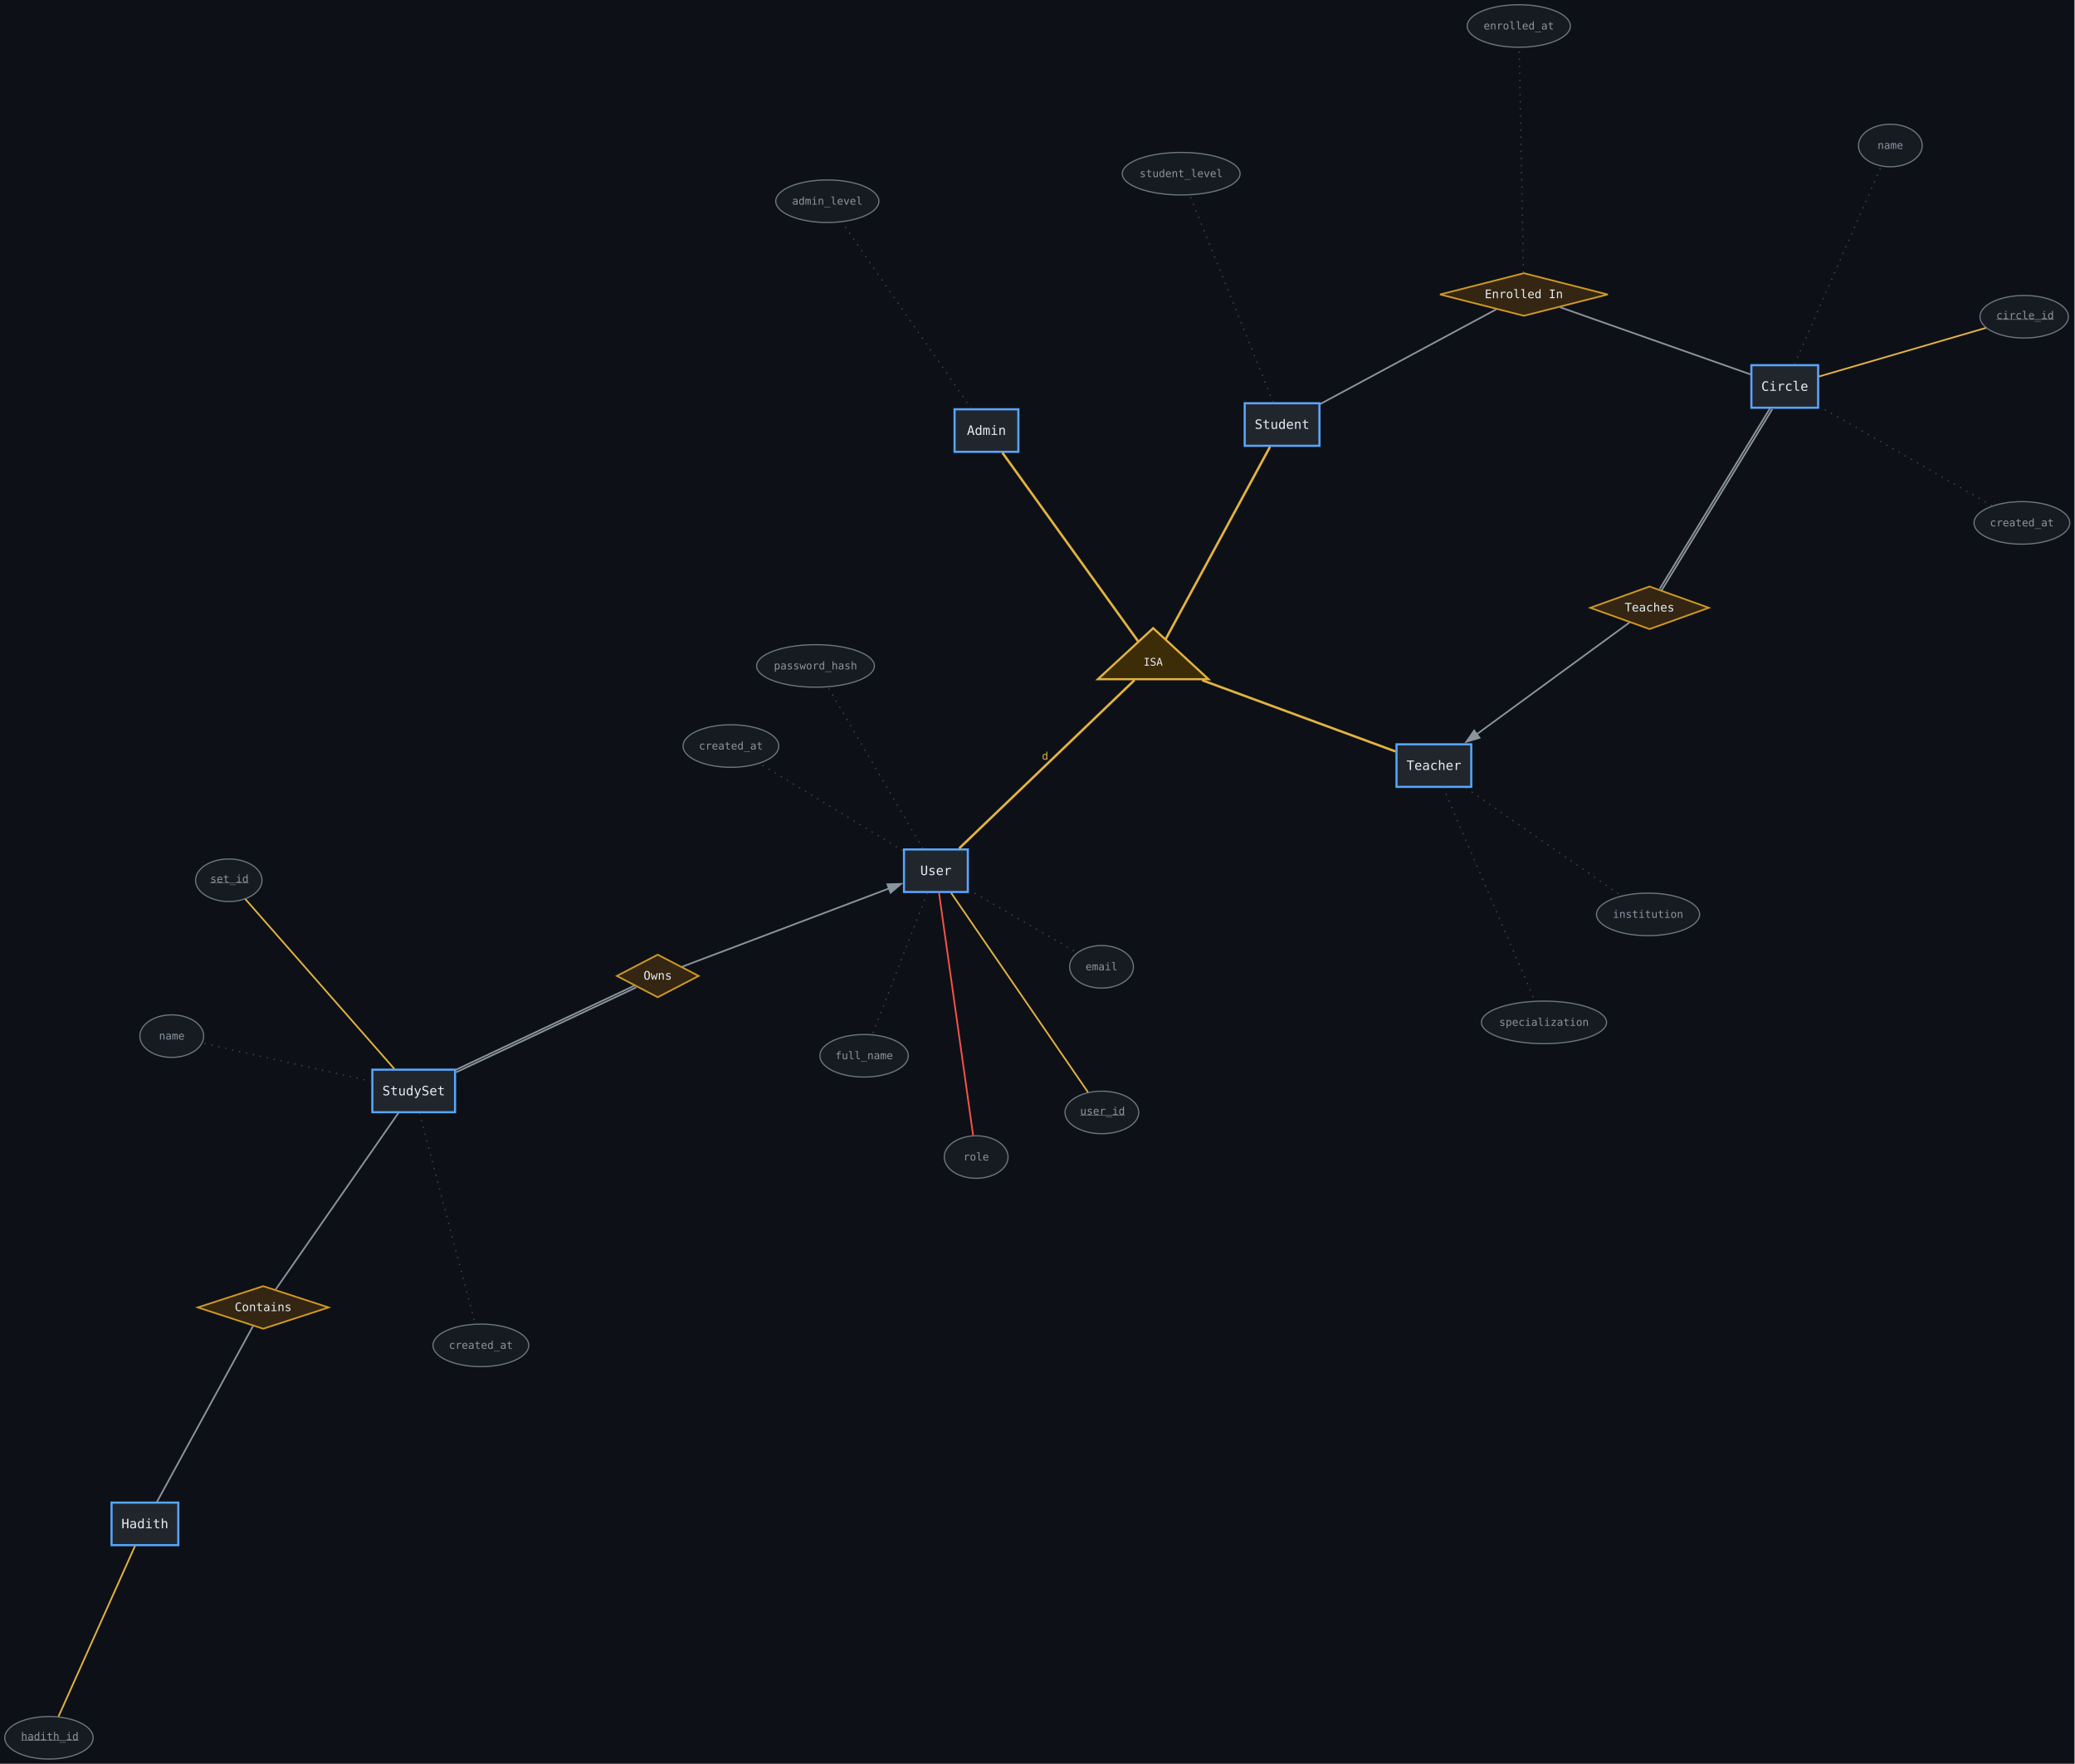
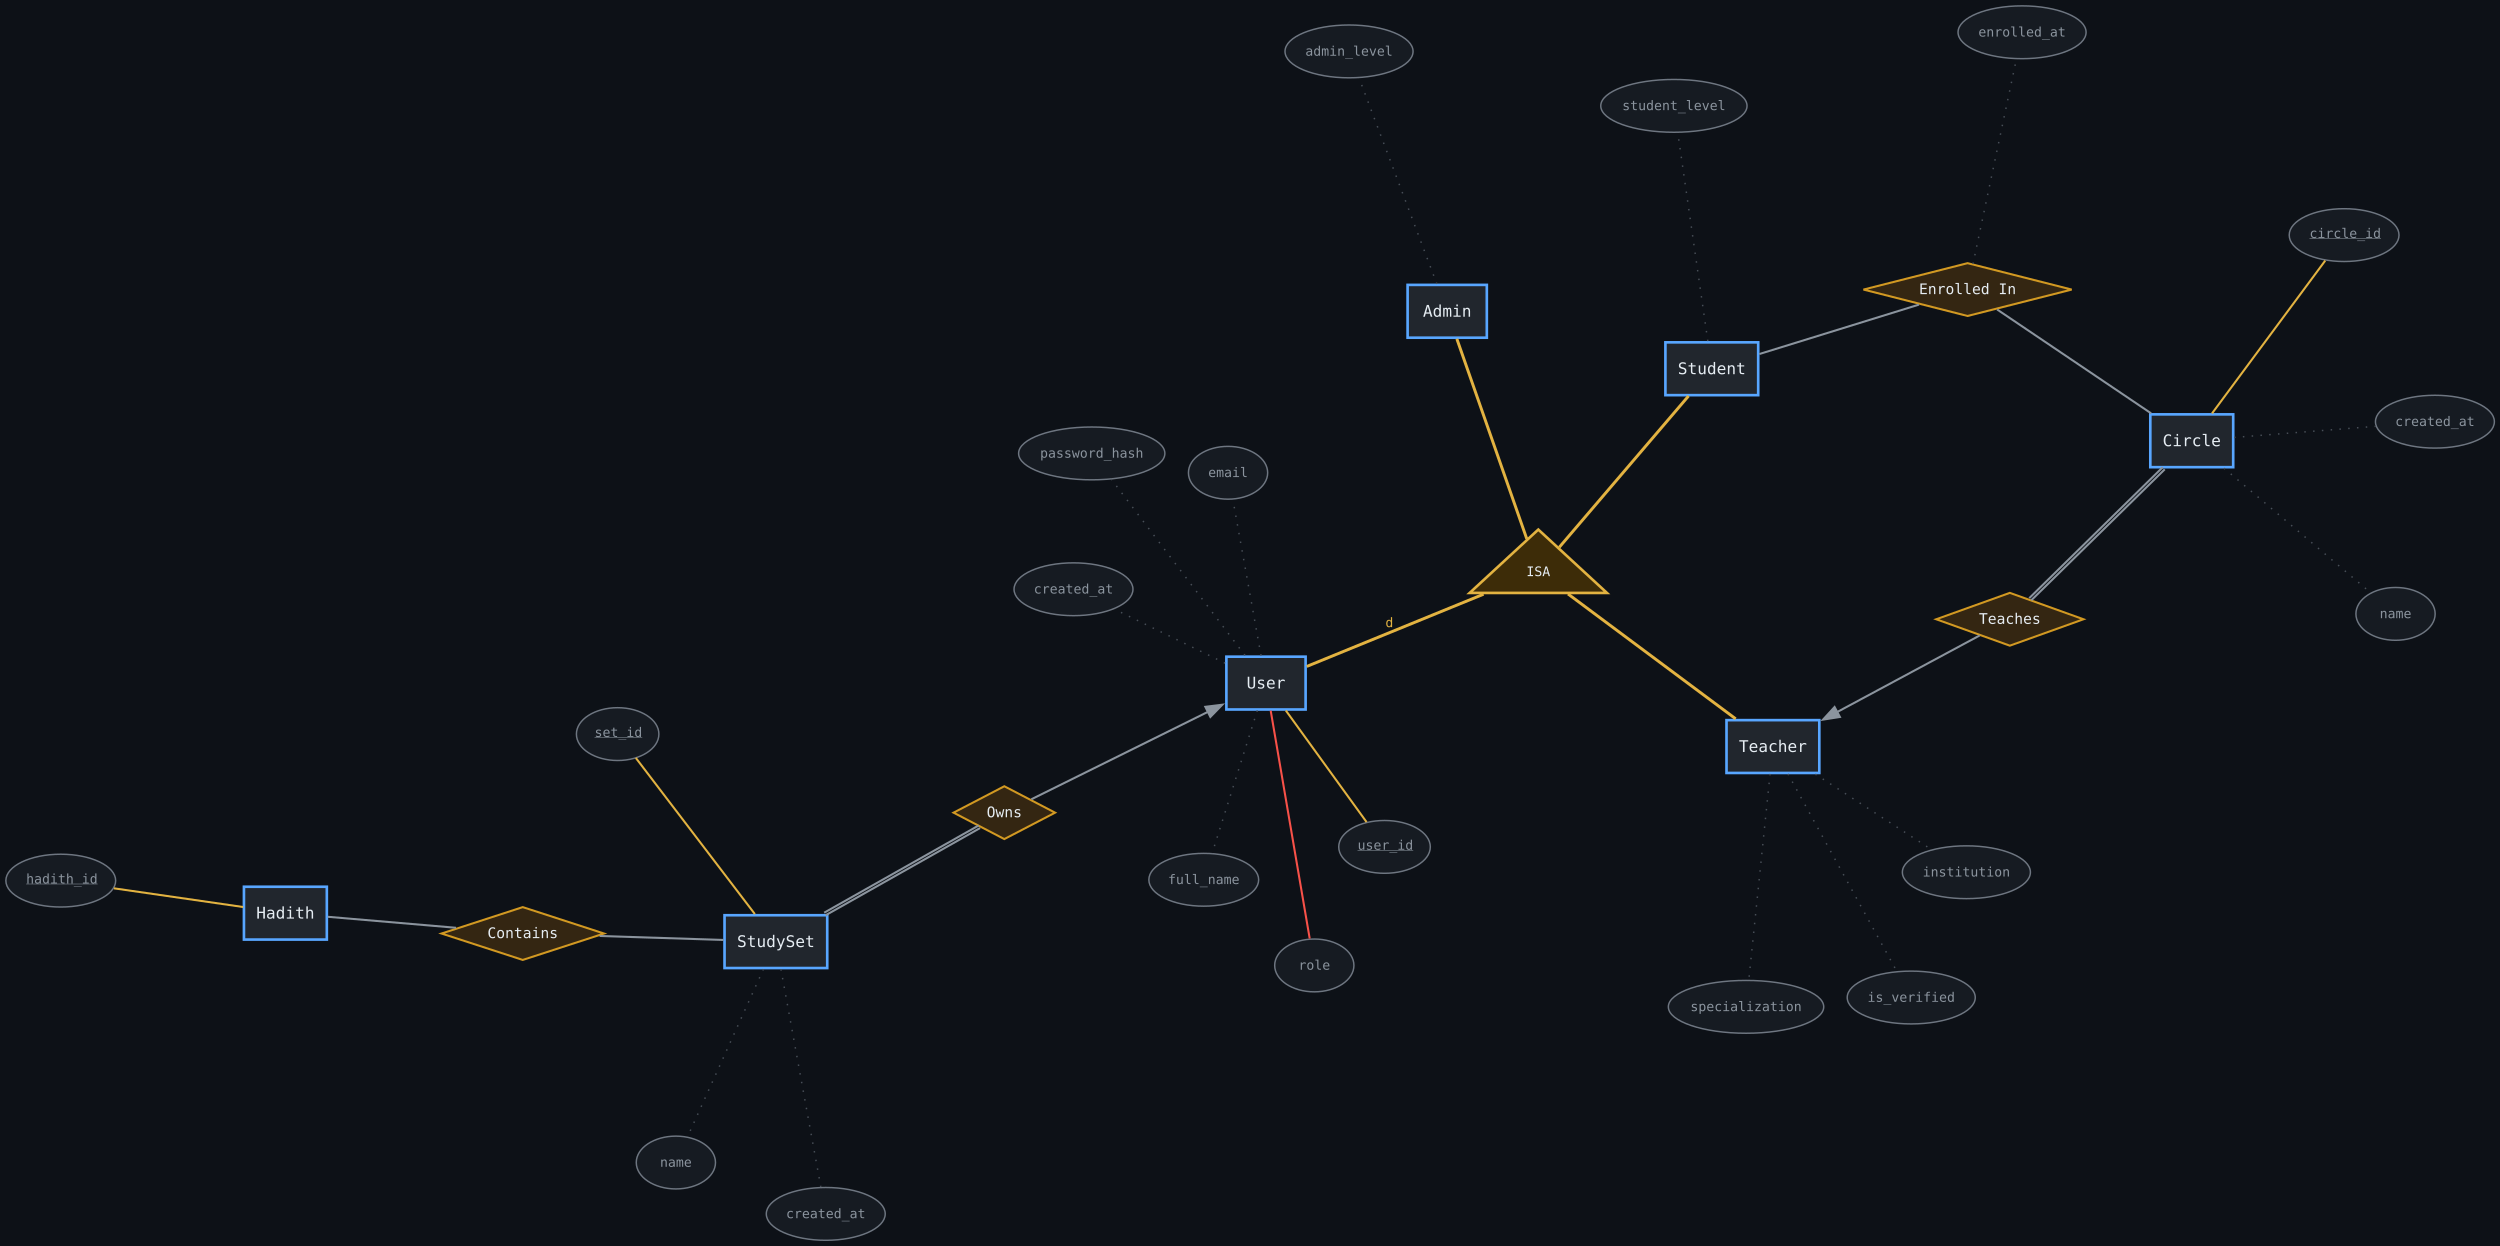
- <svg xmlns="http://www.w3.org/2000/svg" width="1756pt" height="1492pt" viewBox="0.00 0.00 1756.00 1492.00">
-   <g id="graph0" class="graph" transform="scale(1 1) rotate(0) translate(4 1488.41)">
-     <polygon fill="#0d1117" stroke="none" points="-4,4 -4,-1488.41 1751.58,-1488.41 1751.58,4 -4,4" />
+ <svg xmlns="http://www.w3.org/2000/svg" width="1704pt" height="849pt" viewBox="0.00 0.00 1704.00 849.00">
+   <g id="graph0" class="graph" transform="scale(1 1) rotate(0) translate(4 845.39)">
+     <polygon fill="#0d1117" stroke="none" points="-4,4 -4,-845.39 1700.17,-845.39 1700.17,4 -4,4" />
    <g id="node1" class="node">
-       <polygon fill="#21262d" stroke="#58a6ff" stroke-width="1.8" points="815.02,-769.65 761.02,-769.65 761.02,-733.65 815.02,-733.65 815.02,-769.65" />
-       <text xml:space="preserve" text-anchor="middle" x="788.02" y="-747.95" font-family="DejaVu Sans Mono" font-size="11.00" fill="#e6edf3">User</text>
+       <polygon fill="#21262d" stroke="#58a6ff" stroke-width="1.8" points="885.9,-397.8 831.9,-397.8 831.9,-361.8 885.9,-361.8 885.9,-397.8" />
+       <text xml:space="preserve" text-anchor="middle" x="858.9" y="-376.1" font-family="DejaVu Sans Mono" font-size="11.00" fill="#e6edf3">User</text>
    </g>
    <g id="node8" class="node">
-       <polygon fill="#3d2c08" stroke="#e3b341" stroke-width="1.8" points="971.89,-956.91 925.09,-913.71 1018.69,-913.71 971.89,-956.91" />
-       <text xml:space="preserve" text-anchor="middle" x="971.89" y="-925.18" font-family="DejaVu Sans Mono" font-size="9.00" fill="#e6edf3">ISA</text>
+       <polygon fill="#3d2c08" stroke="#e3b341" stroke-width="1.8" points="1044.5,-484.44 997.7,-441.24 1091.3,-441.24 1044.5,-484.44" />
+       <text xml:space="preserve" text-anchor="middle" x="1044.5" y="-452.71" font-family="DejaVu Sans Mono" font-size="9.00" fill="#e6edf3">ISA</text>
+     </g>
+     <g id="edge20" class="edge">
+       <path fill="none" stroke="#e3b341" stroke-width="2" d="M886.68,-391.15C918.74,-404.25 971.6,-425.85 1007.21,-440.4" />
+       <text xml:space="preserve" text-anchor="middle" x="942.99" y="-417.93" font-family="DejaVu Sans Mono" font-size="9.00" fill="#e3b341">d</text>
+     </g>
+     <g id="node11" class="node">
+       <polygon fill="#342612" stroke="#d29922" stroke-width="1.4" points="680.54,-309.48 645.93,-291.48 680.54,-273.48 715.15,-291.48 680.54,-309.48" />
+       <text xml:space="preserve" text-anchor="middle" x="680.54" y="-288.35" font-family="DejaVu Sans Mono" font-size="10.00" fill="#e6edf3">Owns</text>
+     </g>
+     <g id="edge28" class="edge">
+       <path fill="none" stroke="#8b949e" stroke-width="1.4" d="M819.52,-360.3C782.02,-341.73 727.24,-314.6 698.96,-300.6" />
+       <polygon fill="#8b949e" stroke="#8b949e" stroke-width="1.4" points="817.56,-363.63 829.13,-365.06 820.98,-356.72 817.56,-363.63" />
+     </g>
+     <g id="node13" class="node">
+       <ellipse fill="#161b22" stroke="#6e7681" cx="939.69" cy="-268.15" rx="31.21" ry="18" />
+       <text xml:space="preserve" text-anchor="start" x="921.31" y="-266.22" font-family="DejaVu Sans Mono" text-decoration="underline" font-size="9.00" fill="#8b949e">user_id</text>
+     </g>
+     <g id="edge1" class="edge">
+       <path fill="none" stroke="#e3b341" stroke-width="1.4" d="M872.42,-361.11C887.78,-339.88 912.64,-305.53 927.45,-285.07" />
+     </g>
+     <g id="node14" class="node">
+       <ellipse fill="#161b22" stroke="#6e7681" cx="833.04" cy="-523.15" rx="27" ry="18" />
+       <text xml:space="preserve" text-anchor="middle" x="833.04" y="-520.23" font-family="DejaVu Sans Mono" font-size="9.00" fill="#8b949e">email</text>
+     </g>
+     <g id="edge2" class="edge">
+       <path fill="none" stroke="#484f58" stroke-dasharray="1,5" d="M855.52,-398.54C850.53,-426.16 841.27,-477.49 836.34,-504.86" />
+     </g>
+     <g id="node15" class="node">
+       <ellipse fill="#161b22" stroke="#6e7681" cx="740.13" cy="-536.34" rx="49.85" ry="18" />
+       <text xml:space="preserve" text-anchor="middle" x="740.13" y="-533.42" font-family="DejaVu Sans Mono" font-size="9.00" fill="#8b949e">password_hash</text>
+     </g>
+     <g id="edge3" class="edge">
+       <path fill="none" stroke="#484f58" stroke-dasharray="1,5" d="M844.57,-398.68C821.37,-429.26 775.92,-489.17 753.41,-518.84" />
+     </g>
+     <g id="node16" class="node">
+       <ellipse fill="#161b22" stroke="#6e7681" cx="816.48" cy="-245.74" rx="37.42" ry="18" />
+       <text xml:space="preserve" text-anchor="middle" x="816.48" y="-242.81" font-family="DejaVu Sans Mono" font-size="9.00" fill="#8b949e">full_name</text>
+     </g>
+     <g id="edge4" class="edge">
+       <path fill="none" stroke="#484f58" stroke-dasharray="1,5" d="M853,-361.16C844.85,-335.4 830.24,-289.23 822.19,-263.79" />
+     </g>
+     <g id="node17" class="node">
+       <ellipse fill="#161b22" stroke="#6e7681" cx="891.83" cy="-187.35" rx="27" ry="18" />
+       <text xml:space="preserve" text-anchor="middle" x="891.83" y="-184.43" font-family="DejaVu Sans Mono" font-size="9.00" fill="#8b949e">role</text>
+     </g>
+     <g id="edge5" class="edge">
+       <path fill="none" stroke="#f85149" stroke-width="1.4" d="M862.11,-360.99C868.44,-324.01 882.43,-242.25 888.69,-205.67" />
+     </g>
+     <g id="node18" class="node">
+       <ellipse fill="#161b22" stroke="#6e7681" cx="727.7" cy="-443.75" rx="40.53" ry="18" />
+       <text xml:space="preserve" text-anchor="middle" x="727.7" y="-440.83" font-family="DejaVu Sans Mono" font-size="9.00" fill="#8b949e">created_at</text>
+     </g>
+     <g id="edge6" class="edge">
+       <path fill="none" stroke="#484f58" stroke-dasharray="1,5" d="M831.07,-393.36C808.81,-404.21 777.73,-419.36 755.48,-430.21" />
+     </g>
+     <g id="node2" class="node">
+       <polygon fill="#21262d" stroke="#58a6ff" stroke-width="1.8" points="1194.39,-612.05 1131.14,-612.05 1131.14,-576.05 1194.39,-576.05 1194.39,-612.05" />
+       <text xml:space="preserve" text-anchor="middle" x="1162.76" y="-590.35" font-family="DejaVu Sans Mono" font-size="11.00" fill="#e6edf3">Student</text>
+     </g>
+     <g id="node10" class="node">
+       <polygon fill="#342612" stroke="#d29922" stroke-width="1.4" points="1337.09,-666.02 1266.14,-648.02 1337.09,-630.02 1408.05,-648.02 1337.09,-666.02" />
+       <text xml:space="preserve" text-anchor="middle" x="1337.09" y="-644.9" font-family="DejaVu Sans Mono" font-size="10.00" fill="#e6edf3">Enrolled In</text>
+     </g>
+     <g id="edge26" class="edge">
+       <path fill="none" stroke="#8b949e" stroke-width="1.4" d="M1195.14,-604.08C1226.16,-613.68 1272.74,-628.1 1304,-637.78" />
+     </g>
+     <g id="node19" class="node">
+       <ellipse fill="#161b22" stroke="#6e7681" cx="1136.93" cy="-773.24" rx="49.85" ry="18" />
+       <text xml:space="preserve" text-anchor="middle" x="1136.93" y="-770.32" font-family="DejaVu Sans Mono" font-size="9.00" fill="#8b949e">student_level</text>
+     </g>
+     <g id="edge7" class="edge">
+       <path fill="none" stroke="#484f58" stroke-dasharray="1,5" d="M1160.05,-612.89C1155.06,-647.49 1144.5,-720.72 1139.57,-754.93" />
+     </g>
+     <g id="node3" class="node">
+       <polygon fill="#21262d" stroke="#58a6ff" stroke-width="1.8" points="1236.04,-354.54 1172.79,-354.54 1172.79,-318.54 1236.04,-318.54 1236.04,-354.54" />
+       <text xml:space="preserve" text-anchor="middle" x="1204.41" y="-332.84" font-family="DejaVu Sans Mono" font-size="11.00" fill="#e6edf3">Teacher</text>
+     </g>
+     <g id="node9" class="node">
+       <polygon fill="#342612" stroke="#d29922" stroke-width="1.4" points="1365.9,-441.3 1315.72,-423.3 1365.9,-405.3 1416.09,-423.3 1365.9,-441.3" />
+       <text xml:space="preserve" text-anchor="middle" x="1365.9" y="-420.17" font-family="DejaVu Sans Mono" font-size="10.00" fill="#e6edf3">Teaches</text>
+     </g>
+     <g id="edge24" class="edge">
+       <path fill="none" stroke="#8b949e" stroke-width="1.4" d="M1247.88,-359.89C1279.55,-376.91 1321.02,-399.19 1345.43,-412.3" />
+       <polygon fill="#8b949e" stroke="#8b949e" stroke-width="1.4" points="1250.08,-356.71 1238.57,-354.89 1246.44,-363.49 1250.08,-356.71" />
+     </g>
+     <g id="node20" class="node">
+       <ellipse fill="#161b22" stroke="#6e7681" cx="1336.29" cy="-250.87" rx="43.64" ry="18" />
+       <text xml:space="preserve" text-anchor="middle" x="1336.29" y="-247.95" font-family="DejaVu Sans Mono" font-size="9.00" fill="#8b949e">institution</text>
+     </g>
+     <g id="edge8" class="edge">
+       <path fill="none" stroke="#484f58" stroke-dasharray="1,5" d="M1233.35,-317.74C1257.16,-302.28 1290.48,-280.63 1312.7,-266.2" />
+     </g>
+     <g id="node21" class="node">
+       <ellipse fill="#161b22" stroke="#6e7681" cx="1186.1" cy="-159.13" rx="52.96" ry="18" />
+       <text xml:space="preserve" text-anchor="middle" x="1186.1" y="-156.2" font-family="DejaVu Sans Mono" font-size="9.00" fill="#8b949e">specialization</text>
+     </g>
+     <g id="edge9" class="edge">
+       <path fill="none" stroke="#484f58" stroke-dasharray="1,5" d="M1202.49,-317.89C1198.96,-283.73 1191.51,-211.5 1188,-177.53" />
+     </g>
+     <g id="node22" class="node">
+       <ellipse fill="#161b22" stroke="#6e7681" cx="1298.7" cy="-165.48" rx="43.64" ry="18" />
+       <text xml:space="preserve" text-anchor="middle" x="1298.7" y="-162.55" font-family="DejaVu Sans Mono" font-size="9.00" fill="#8b949e">is_verified</text>
+     </g>
+     <g id="edge10" class="edge">
+       <path fill="none" stroke="#484f58" stroke-dasharray="1,5" d="M1214.68,-317.91C1232.96,-284.74 1270.91,-215.9 1288.87,-183.32" />
+     </g>
+     <g id="node4" class="node">
+       <polygon fill="#21262d" stroke="#58a6ff" stroke-width="1.8" points="1009.42,-651.21 955.42,-651.21 955.42,-615.21 1009.42,-615.21 1009.42,-651.21" />
+       <text xml:space="preserve" text-anchor="middle" x="982.42" y="-629.51" font-family="DejaVu Sans Mono" font-size="11.00" fill="#e6edf3">Admin</text>
+     </g>
+     <g id="node23" class="node">
+       <ellipse fill="#161b22" stroke="#6e7681" cx="915.5" cy="-810.35" rx="43.64" ry="18" />
+       <text xml:space="preserve" text-anchor="middle" x="915.5" y="-807.42" font-family="DejaVu Sans Mono" font-size="9.00" fill="#8b949e">admin_level</text>
+     </g>
+     <g id="edge11" class="edge">
+       <path fill="none" stroke="#484f58" stroke-dasharray="1,5" d="M975.38,-651.84C962.46,-686.03 935.12,-758.43 922.34,-792.24" />
+     </g>
+     <g id="node5" class="node">
+       <polygon fill="#21262d" stroke="#58a6ff" stroke-width="1.8" points="1518.15,-562.96 1461.65,-562.96 1461.65,-526.96 1518.15,-526.96 1518.15,-562.96" />
+       <text xml:space="preserve" text-anchor="middle" x="1489.9" y="-541.26" font-family="DejaVu Sans Mono" font-size="11.00" fill="#e6edf3">Circle</text>
+     </g>
+     <g id="edge25" class="edge">
+       <path fill="none" stroke="#8b949e" stroke-width="1.4" d="M1470.1,-526.93C1444.96,-502.27 1401.38,-459.51 1379.13,-437.68" />
+       <path fill="none" stroke="#8b949e" stroke-width="1.4" d="M1471.5,-525.51C1446.36,-500.84 1402.78,-458.08 1380.53,-436.25" />
+     </g>
+     <g id="edge27" class="edge">
+       <path fill="none" stroke="#8b949e" stroke-width="1.4" d="M1462.23,-563.63C1431.96,-584.04 1384.16,-616.28 1357.25,-634.43" />
+     </g>
+     <g id="node25" class="node">
+       <ellipse fill="#161b22" stroke="#6e7681" cx="1593.75" cy="-685.14" rx="37.42" ry="18" />
+       <text xml:space="preserve" text-anchor="start" x="1570.13" y="-683.22" font-family="DejaVu Sans Mono" text-decoration="underline" font-size="9.00" fill="#8b949e">circle_id</text>
+     </g>
+     <g id="edge13" class="edge">
+       <path fill="none" stroke="#e3b341" stroke-width="1.4" d="M1503.69,-563.58C1523.89,-590.84 1561.23,-641.24 1580.89,-667.77" />
+     </g>
+     <g id="node26" class="node">
+       <ellipse fill="#161b22" stroke="#6e7681" cx="1628.8" cy="-426.97" rx="27" ry="18" />
+       <text xml:space="preserve" text-anchor="middle" x="1628.8" y="-424.04" font-family="DejaVu Sans Mono" font-size="9.00" fill="#8b949e">name</text>
+     </g>
+     <g id="edge14" class="edge">
+       <path fill="none" stroke="#484f58" stroke-dasharray="1,5" d="M1511.91,-526.27C1539.75,-502.61 1587.09,-462.4 1612.12,-441.13" />
+     </g>
+     <g id="node27" class="node">
+       <ellipse fill="#161b22" stroke="#6e7681" cx="1655.64" cy="-557.97" rx="40.53" ry="18" />
+       <text xml:space="preserve" text-anchor="middle" x="1655.64" y="-555.05" font-family="DejaVu Sans Mono" font-size="9.00" fill="#8b949e">created_at</text>
+     </g>
+     <g id="edge15" class="edge">
+       <path fill="none" stroke="#484f58" stroke-dasharray="1,5" d="M1518.77,-547.23C1545.48,-549.33 1585.45,-552.46 1615.31,-554.81" />
+     </g>
+     <g id="node6" class="node">
+       <polygon fill="#21262d" stroke="#58a6ff" stroke-width="1.8" points="559.84,-221.57 489.84,-221.57 489.84,-185.57 559.84,-185.57 559.84,-221.57" />
+       <text xml:space="preserve" text-anchor="middle" x="524.84" y="-199.87" font-family="DejaVu Sans Mono" font-size="11.00" fill="#e6edf3">StudySet</text>
+     </g>
+     <g id="edge29" class="edge">
+       <path fill="none" stroke="#8b949e" stroke-width="1.4" d="M558.74,-221.56C591.08,-239.82 638.82,-266.78 664.02,-281" />
+       <path fill="none" stroke="#8b949e" stroke-width="1.4" d="M557.75,-223.3C590.1,-241.56 637.84,-268.52 663.04,-282.74" />
+     </g>
+     <g id="node12" class="node">
+       <polygon fill="#342612" stroke="#d29922" stroke-width="1.4" points="352.3,-227.1 296.93,-209.1 352.3,-191.1 407.68,-209.1 352.3,-227.1" />
+       <text xml:space="preserve" text-anchor="middle" x="352.3" y="-205.98" font-family="DejaVu Sans Mono" font-size="10.00" fill="#e6edf3">Contains</text>
+     </g>
+     <g id="edge30" class="edge">
+       <path fill="none" stroke="#8b949e" stroke-width="1.4" d="M489.09,-204.72C464.71,-205.5 432.02,-206.55 404.71,-207.42" />
+     </g>
+     <g id="node28" class="node">
+       <ellipse fill="#161b22" stroke="#6e7681" cx="416.99" cy="-345.03" rx="28.11" ry="18" />
+       <text xml:space="preserve" text-anchor="start" x="401.24" y="-343.11" font-family="DejaVu Sans Mono" text-decoration="underline" font-size="9.00" fill="#8b949e">set_id</text>
+     </g>
+     <g id="edge16" class="edge">
+       <path fill="none" stroke="#e3b341" stroke-width="1.4" d="M510.52,-222.36C489.21,-250.31 449.49,-302.4 429.36,-328.8" />
+     </g>
+     <g id="node29" class="node">
+       <ellipse fill="#161b22" stroke="#6e7681" cx="456.68" cy="-53.01" rx="27" ry="18" />
+       <text xml:space="preserve" text-anchor="middle" x="456.68" y="-50.09" font-family="DejaVu Sans Mono" font-size="9.00" fill="#8b949e">name</text>
+     </g>
+     <g id="edge17" class="edge">
+       <path fill="none" stroke="#484f58" stroke-dasharray="1,5" d="M516.35,-184.81C503.07,-155.48 477.59,-99.2 464.64,-70.61" />
+     </g>
+     <g id="node30" class="node">
+       <ellipse fill="#161b22" stroke="#6e7681" cx="558.84" cy="-18" rx="40.53" ry="18" />
+       <text xml:space="preserve" text-anchor="middle" x="558.84" y="-15.07" font-family="DejaVu Sans Mono" font-size="9.00" fill="#8b949e">created_at</text>
+     </g>
+     <g id="edge18" class="edge">
+       <path fill="none" stroke="#484f58" stroke-dasharray="1,5" d="M528.29,-184.76C534.84,-149 549.01,-71.67 555.49,-36.31" />
+     </g>
+     <g id="node7" class="node">
+       <polygon fill="#21262d" stroke="#58a6ff" stroke-width="1.8" points="218.77,-240.98 162.27,-240.98 162.27,-204.98 218.77,-204.98 218.77,-240.98" />
+       <text xml:space="preserve" text-anchor="middle" x="190.52" y="-219.28" font-family="DejaVu Sans Mono" font-size="11.00" fill="#e6edf3">Hadith</text>
+     </g>
+     <g id="edge31" class="edge">
+       <path fill="none" stroke="#8b949e" stroke-width="1.4" d="M219.44,-220.5C243.71,-218.42 278.8,-215.41 306.82,-213.01" />
+     </g>
+     <g id="node31" class="node">
+       <ellipse fill="#161b22" stroke="#6e7681" cx="37.42" cy="-245.16" rx="37.42" ry="18" />
+       <text xml:space="preserve" text-anchor="start" x="13.8" y="-243.23" font-family="DejaVu Sans Mono" text-decoration="underline" font-size="9.00" fill="#8b949e">hadith_id</text>
    </g>
    <g id="edge19" class="edge">
-       <path fill="none" stroke="#e3b341" stroke-width="2" d="M807.7,-770.53C844.38,-805.74 922.54,-880.75 956.07,-912.93" />
-       <text xml:space="preserve" text-anchor="middle" x="880.44" y="-845.57" font-family="DejaVu Sans Mono" font-size="9.00" fill="#e3b341">d</text>
-     </g>
-     <g id="node11" class="node">
-       <polygon fill="#342612" stroke="#d29922" stroke-width="1.4" points="552.62,-680.62 518.01,-662.62 552.62,-644.62 587.24,-662.62 552.62,-680.62" />
-       <text xml:space="preserve" text-anchor="middle" x="552.62" y="-659.5" font-family="DejaVu Sans Mono" font-size="10.00" fill="#e6edf3">Owns</text>
-     </g>
-     <g id="edge27" class="edge">
-       <path fill="none" stroke="#8b949e" stroke-width="1.4" d="M748.53,-736.71C698.07,-717.63 612.57,-685.29 573.38,-670.47" />
-       <polygon fill="#8b949e" stroke="#8b949e" stroke-width="1.4" points="746.92,-740.22 758.57,-740.51 749.65,-733.02 746.92,-740.22" />
-     </g>
-     <g id="node13" class="node">
-       <ellipse fill="#161b22" stroke="#6e7681" cx="928.47" cy="-547.13" rx="31.21" ry="18" />
-       <text xml:space="preserve" text-anchor="start" x="910.09" y="-545.21" font-family="DejaVu Sans Mono" text-decoration="underline" font-size="9.00" fill="#8b949e">user_id</text>
-     </g>
-     <g id="edge1" class="edge">
-       <path fill="none" stroke="#e3b341" stroke-width="1.4" d="M800.98,-732.78C828.15,-693.22 890.68,-602.16 916.74,-564.22" />
-     </g>
-     <g id="node14" class="node">
-       <ellipse fill="#161b22" stroke="#6e7681" cx="928.19" cy="-670.34" rx="27" ry="18" />
-       <text xml:space="preserve" text-anchor="middle" x="928.19" y="-667.41" font-family="DejaVu Sans Mono" font-size="9.00" fill="#8b949e">email</text>
-     </g>
-     <g id="edge2" class="edge">
-       <path fill="none" stroke="#484f58" stroke-dasharray="1,5" d="M815.71,-735.59C842.68,-719.94 883.06,-696.52 907.39,-682.4" />
-     </g>
-     <g id="node15" class="node">
-       <ellipse fill="#161b22" stroke="#6e7681" cx="686.14" cy="-924.93" rx="49.85" ry="18" />
-       <text xml:space="preserve" text-anchor="middle" x="686.14" y="-922.01" font-family="DejaVu Sans Mono" font-size="9.00" fill="#8b949e">password_hash</text>
-     </g>
-     <g id="edge3" class="edge">
-       <path fill="none" stroke="#484f58" stroke-dasharray="1,5" d="M776.92,-770.52C757.17,-804.12 716.17,-873.86 696.76,-906.86" />
-     </g>
-     <g id="node16" class="node">
-       <ellipse fill="#161b22" stroke="#6e7681" cx="727.26" cy="-595.07" rx="37.42" ry="18" />
-       <text xml:space="preserve" text-anchor="middle" x="727.26" y="-592.14" font-family="DejaVu Sans Mono" font-size="9.00" fill="#8b949e">full_name</text>
-     </g>
-     <g id="edge4" class="edge">
-       <path fill="none" stroke="#484f58" stroke-dasharray="1,5" d="M780.69,-732.76C768.89,-702.34 745.81,-642.89 734.24,-613.06" />
-     </g>
-     <g id="node17" class="node">
-       <ellipse fill="#161b22" stroke="#6e7681" cx="822.09" cy="-509.39" rx="27" ry="18" />
-       <text xml:space="preserve" text-anchor="middle" x="822.09" y="-506.46" font-family="DejaVu Sans Mono" font-size="9.00" fill="#8b949e">role</text>
-     </g>
-     <g id="edge5" class="edge">
-       <path fill="none" stroke="#f85149" stroke-width="1.4" d="M790.64,-733.04C796.99,-687.84 813.19,-572.66 819.51,-527.73" />
-     </g>
-     <g id="node18" class="node">
-       <ellipse fill="#161b22" stroke="#6e7681" cx="614.56" cy="-857.16" rx="40.53" ry="18" />
-       <text xml:space="preserve" text-anchor="middle" x="614.56" y="-854.23" font-family="DejaVu Sans Mono" font-size="9.00" fill="#8b949e">created_at</text>
-     </g>
-     <g id="edge6" class="edge">
-       <path fill="none" stroke="#484f58" stroke-dasharray="1,5" d="M760.15,-768.6C726.54,-789.05 670.59,-823.08 638.73,-842.46" />
-     </g>
-     <g id="node2" class="node">
-       <polygon fill="#21262d" stroke="#58a6ff" stroke-width="1.8" points="1112.61,-1147.2 1049.36,-1147.2 1049.36,-1111.2 1112.61,-1111.2 1112.61,-1147.2" />
-       <text xml:space="preserve" text-anchor="middle" x="1080.99" y="-1125.5" font-family="DejaVu Sans Mono" font-size="11.00" fill="#e6edf3">Student</text>
-     </g>
-     <g id="node10" class="node">
-       <polygon fill="#342612" stroke="#d29922" stroke-width="1.4" points="1285.59,-1257.24 1214.64,-1239.24 1285.59,-1221.24 1356.55,-1239.24 1285.59,-1257.24" />
-       <text xml:space="preserve" text-anchor="middle" x="1285.59" y="-1236.11" font-family="DejaVu Sans Mono" font-size="10.00" fill="#e6edf3">Enrolled In</text>
-     </g>
-     <g id="edge25" class="edge">
-       <path fill="none" stroke="#8b949e" stroke-width="1.4" d="M1113.41,-1146.64C1154.87,-1168.94 1225.68,-1207.02 1262.23,-1226.68" />
-     </g>
-     <g id="node19" class="node">
-       <ellipse fill="#161b22" stroke="#6e7681" cx="995.59" cy="-1341.44" rx="49.85" ry="18" />
-       <text xml:space="preserve" text-anchor="middle" x="995.59" y="-1338.52" font-family="DejaVu Sans Mono" font-size="9.00" fill="#8b949e">student_level</text>
-     </g>
-     <g id="edge7" class="edge">
-       <path fill="none" stroke="#484f58" stroke-dasharray="1,5" d="M1073.41,-1148.04C1057.12,-1188.52 1018.96,-1283.36 1002.91,-1323.26" />
-     </g>
-     <g id="node3" class="node">
-       <polygon fill="#21262d" stroke="#58a6ff" stroke-width="1.8" points="1241.07,-858.61 1177.82,-858.61 1177.82,-822.61 1241.07,-822.61 1241.07,-858.61" />
-       <text xml:space="preserve" text-anchor="middle" x="1209.45" y="-836.91" font-family="DejaVu Sans Mono" font-size="11.00" fill="#e6edf3">Teacher</text>
-     </g>
-     <g id="node9" class="node">
-       <polygon fill="#342612" stroke="#d29922" stroke-width="1.4" points="1391.96,-992.13 1341.77,-974.13 1391.96,-956.13 1442.14,-974.13 1391.96,-992.13" />
-       <text xml:space="preserve" text-anchor="middle" x="1391.96" y="-971" font-family="DejaVu Sans Mono" font-size="10.00" fill="#e6edf3">Teaches</text>
+       <path fill="none" stroke="#e3b341" stroke-width="1.4" d="M161.72,-227.16C136.78,-230.77 100.57,-236.01 73.66,-239.91" />
+     </g>
+     <g id="edge21" class="edge">
+       <path fill="none" stroke="#e3b341" stroke-width="2" d="M1058.76,-472.33C1081,-498.36 1123.78,-548.43 1146.94,-575.53" />
+     </g>
+     <g id="edge22" class="edge">
+       <path fill="none" stroke="#e3b341" stroke-width="2" d="M1064.75,-440.55C1093.83,-418.9 1147.39,-379.01 1179.06,-355.42" />
    </g>
    <g id="edge23" class="edge">
-       <path fill="none" stroke="#8b949e" stroke-width="1.4" d="M1245.65,-867.1C1284.86,-895.78 1345.72,-940.31 1375.04,-961.75" />
-       <polygon fill="#8b949e" stroke="#8b949e" stroke-width="1.4" points="1248.07,-864.1 1236.92,-860.71 1243.52,-870.31 1248.07,-864.1" />
-     </g>
-     <g id="node20" class="node">
-       <ellipse fill="#161b22" stroke="#6e7681" cx="1390.68" cy="-714.7" rx="43.64" ry="18" />
-       <text xml:space="preserve" text-anchor="middle" x="1390.68" y="-711.77" font-family="DejaVu Sans Mono" font-size="9.00" fill="#8b949e">institution</text>
-     </g>
-     <g id="edge8" class="edge">
-       <path fill="none" stroke="#484f58" stroke-dasharray="1,5" d="M1236.58,-821.76C1272.33,-796.93 1334.56,-753.69 1367.95,-730.49" />
-     </g>
-     <g id="node21" class="node">
-       <ellipse fill="#161b22" stroke="#6e7681" cx="1302.63" cy="-623.33" rx="52.96" ry="18" />
-       <text xml:space="preserve" text-anchor="middle" x="1302.63" y="-620.41" font-family="DejaVu Sans Mono" font-size="9.00" fill="#8b949e">specialization</text>
-     </g>
-     <g id="edge9" class="edge">
-       <path fill="none" stroke="#484f58" stroke-dasharray="1,5" d="M1217.39,-822.09C1235.04,-780.94 1277.33,-682.33 1294.84,-641.51" />
-     </g>
-     <g id="node4" class="node">
-       <polygon fill="#21262d" stroke="#58a6ff" stroke-width="1.8" points="857.81,-1142.1 803.81,-1142.1 803.81,-1106.1 857.81,-1106.1 857.81,-1142.1" />
-       <text xml:space="preserve" text-anchor="middle" x="830.81" y="-1120.4" font-family="DejaVu Sans Mono" font-size="11.00" fill="#e6edf3">Admin</text>
-     </g>
-     <g id="node22" class="node">
-       <ellipse fill="#161b22" stroke="#6e7681" cx="696.13" cy="-1318.15" rx="43.64" ry="18" />
-       <text xml:space="preserve" text-anchor="middle" x="696.13" y="-1315.23" font-family="DejaVu Sans Mono" font-size="9.00" fill="#8b949e">admin_level</text>
-     </g>
-     <g id="edge10" class="edge">
-       <path fill="none" stroke="#484f58" stroke-dasharray="1,5" d="M817.9,-1142.7C791.96,-1180.08 733.83,-1263.83 708.42,-1300.45" />
-     </g>
-     <g id="node5" class="node">
-       <polygon fill="#21262d" stroke="#58a6ff" stroke-width="1.8" points="1534.63,-1179.41 1478.13,-1179.41 1478.13,-1143.41 1534.63,-1143.41 1534.63,-1179.41" />
-       <text xml:space="preserve" text-anchor="middle" x="1506.38" y="-1157.71" font-family="DejaVu Sans Mono" font-size="11.00" fill="#e6edf3">Circle</text>
-     </g>
-     <g id="edge24" class="edge">
-       <path fill="none" stroke="#8b949e" stroke-width="1.4" d="M1494.14,-1143.29C1471.53,-1106.28 1421.36,-1024.17 1400.49,-990.02" />
-       <path fill="none" stroke="#8b949e" stroke-width="1.4" d="M1495.85,-1142.25C1473.24,-1105.24 1423.07,-1023.13 1402.2,-988.97" />
-     </g>
-     <g id="edge26" class="edge">
-       <path fill="none" stroke="#8b949e" stroke-width="1.4" d="M1477.52,-1171.59C1435.79,-1186.3 1358.94,-1213.38 1316.24,-1228.44" />
+       <path fill="none" stroke="#e3b341" stroke-width="2" d="M1036.64,-478.13C1024.27,-513.5 1000.5,-581.48 988.99,-614.42" />
    </g>
    <g id="node24" class="node">
-       <ellipse fill="#161b22" stroke="#6e7681" cx="1708.99" cy="-1220.4" rx="37.42" ry="18" />
-       <text xml:space="preserve" text-anchor="start" x="1685.36" y="-1218.47" font-family="DejaVu Sans Mono" text-decoration="underline" font-size="9.00" fill="#8b949e">circle_id</text>
+       <ellipse fill="#161b22" stroke="#6e7681" cx="1374.24" cy="-823.39" rx="43.64" ry="18" />
+       <text xml:space="preserve" text-anchor="middle" x="1374.24" y="-820.46" font-family="DejaVu Sans Mono" font-size="9.00" fill="#8b949e">enrolled_at</text>
    </g>
    <g id="edge12" class="edge">
-       <path fill="none" stroke="#e3b341" stroke-width="1.4" d="M1535.41,-1169.86C1572.83,-1180.76 1637.71,-1199.65 1676.66,-1210.99" />
-     </g>
-     <g id="node25" class="node">
-       <ellipse fill="#161b22" stroke="#6e7681" cx="1595.74" cy="-1365.29" rx="27" ry="18" />
-       <text xml:space="preserve" text-anchor="middle" x="1595.74" y="-1362.37" font-family="DejaVu Sans Mono" font-size="9.00" fill="#8b949e">name</text>
-     </g>
-     <g id="edge13" class="edge">
-       <path fill="none" stroke="#484f58" stroke-dasharray="1,5" d="M1514.63,-1180.23C1531.83,-1219.46 1571.3,-1309.53 1588.03,-1347.69" />
-     </g>
-     <g id="node26" class="node">
-       <ellipse fill="#161b22" stroke="#6e7681" cx="1707.05" cy="-1045.96" rx="40.53" ry="18" />
-       <text xml:space="preserve" text-anchor="middle" x="1707.05" y="-1043.03" font-family="DejaVu Sans Mono" font-size="9.00" fill="#8b949e">created_at</text>
-     </g>
-     <g id="edge14" class="edge">
-       <path fill="none" stroke="#484f58" stroke-dasharray="1,5" d="M1535.13,-1144.87C1574.47,-1122.24 1644.44,-1081.98 1681.84,-1060.46" />
-     </g>
-     <g id="node6" class="node">
-       <polygon fill="#21262d" stroke="#58a6ff" stroke-width="1.8" points="381.11,-583.31 311.11,-583.31 311.11,-547.31 381.11,-547.31 381.11,-583.31" />
-       <text xml:space="preserve" text-anchor="middle" x="346.11" y="-561.61" font-family="DejaVu Sans Mono" font-size="11.00" fill="#e6edf3">StudySet</text>
-     </g>
-     <g id="edge28" class="edge">
-       <path fill="none" stroke="#8b949e" stroke-width="1.4" d="M382.03,-581.14C426.2,-601.95 499.99,-636.72 534.36,-652.91" />
-       <path fill="none" stroke="#8b949e" stroke-width="1.4" d="M381.18,-582.94C425.35,-603.76 499.14,-638.52 533.51,-654.72" />
-     </g>
-     <g id="node12" class="node">
-       <polygon fill="#342612" stroke="#d29922" stroke-width="1.4" points="218.73,-400.13 163.35,-382.13 218.73,-364.13 274.11,-382.13 218.73,-400.13" />
-       <text xml:space="preserve" text-anchor="middle" x="218.73" y="-379" font-family="DejaVu Sans Mono" font-size="10.00" fill="#e6edf3">Contains</text>
-     </g>
-     <g id="edge29" class="edge">
-       <path fill="none" stroke="#8b949e" stroke-width="1.4" d="M333.19,-546.74C307.95,-510.45 252.54,-430.75 229.3,-397.34" />
-     </g>
-     <g id="node27" class="node">
-       <ellipse fill="#161b22" stroke="#6e7681" cx="189.63" cy="-743.59" rx="28.11" ry="18" />
-       <text xml:space="preserve" text-anchor="start" x="173.88" y="-741.67" font-family="DejaVu Sans Mono" text-decoration="underline" font-size="9.00" fill="#8b949e">set_id</text>
-     </g>
-     <g id="edge15" class="edge">
-       <path fill="none" stroke="#e3b341" stroke-width="1.4" d="M329.65,-584.05C298.74,-619.28 232.48,-694.77 203.58,-727.69" />
-     </g>
-     <g id="node28" class="node">
-       <ellipse fill="#161b22" stroke="#6e7681" cx="141.36" cy="-611.7" rx="27" ry="18" />
-       <text xml:space="preserve" text-anchor="middle" x="141.36" y="-608.77" font-family="DejaVu Sans Mono" font-size="9.00" fill="#8b949e">name</text>
-     </g>
-     <g id="edge16" class="edge">
-       <path fill="none" stroke="#484f58" stroke-dasharray="1,5" d="M310.44,-573.39C269.54,-582.66 203.47,-597.62 167.22,-605.84" />
-     </g>
-     <g id="node29" class="node">
-       <ellipse fill="#161b22" stroke="#6e7681" cx="402.94" cy="-350.03" rx="40.53" ry="18" />
-       <text xml:space="preserve" text-anchor="middle" x="402.94" y="-347.11" font-family="DejaVu Sans Mono" font-size="9.00" fill="#8b949e">created_at</text>
-     </g>
-     <g id="edge17" class="edge">
-       <path fill="none" stroke="#484f58" stroke-dasharray="1,5" d="M351.05,-546.58C361.85,-505.66 387.45,-408.71 398.13,-368.26" />
-     </g>
-     <g id="node7" class="node">
-       <polygon fill="#21262d" stroke="#58a6ff" stroke-width="1.8" points="146.89,-216.99 90.39,-216.99 90.39,-180.99 146.89,-180.99 146.89,-216.99" />
-       <text xml:space="preserve" text-anchor="middle" x="118.64" y="-195.29" font-family="DejaVu Sans Mono" font-size="11.00" fill="#e6edf3">Hadith</text>
-     </g>
-     <g id="edge30" class="edge">
-       <path fill="none" stroke="#8b949e" stroke-width="1.4" d="M128.79,-217.56C148.52,-253.66 191.72,-332.72 210.14,-366.41" />
-     </g>
-     <g id="node30" class="node">
-       <ellipse fill="#161b22" stroke="#6e7681" cx="37.42" cy="-18" rx="37.42" ry="18" />
-       <text xml:space="preserve" text-anchor="start" x="13.8" y="-16.07" font-family="DejaVu Sans Mono" text-decoration="underline" font-size="9.00" fill="#8b949e">hadith_id</text>
-     </g>
-     <g id="edge18" class="edge">
-       <path fill="none" stroke="#e3b341" stroke-width="1.4" d="M110.25,-180.3C94.57,-145.35 60.99,-70.51 45.52,-36.05" />
-     </g>
-     <g id="edge20" class="edge">
-       <path fill="none" stroke="#e3b341" stroke-width="2" d="M982.54,-947.75C1003.56,-986.5 1050.1,-1072.28 1070.76,-1110.36" />
-     </g>
-     <g id="edge21" class="edge">
-       <path fill="none" stroke="#e3b341" stroke-width="2" d="M1013.27,-912.87C1059.79,-895.73 1134.38,-868.26 1176.93,-852.59" />
-     </g>
-     <g id="edge22" class="edge">
-       <path fill="none" stroke="#e3b341" stroke-width="2" d="M959.12,-945.84C932.53,-982.78 871.44,-1067.65 844.27,-1105.4" />
-     </g>
-     <g id="node23" class="node">
-       <ellipse fill="#161b22" stroke="#6e7681" cx="1281.31" cy="-1466.41" rx="43.64" ry="18" />
-       <text xml:space="preserve" text-anchor="middle" x="1281.31" y="-1463.48" font-family="DejaVu Sans Mono" font-size="9.00" fill="#8b949e">enrolled_at</text>
-     </g>
-     <g id="edge11" class="edge">
-       <path fill="none" stroke="#484f58" stroke-dasharray="1,5" d="M1285.24,-1257.83C1284.44,-1300.64 1282.45,-1405.75 1281.66,-1448.2" />
+       <path fill="none" stroke="#484f58" stroke-dasharray="1,5" d="M1340.79,-665.48C1347.86,-698.83 1363.21,-771.31 1370.39,-805.22" />
    </g>
  </g>
</svg>
